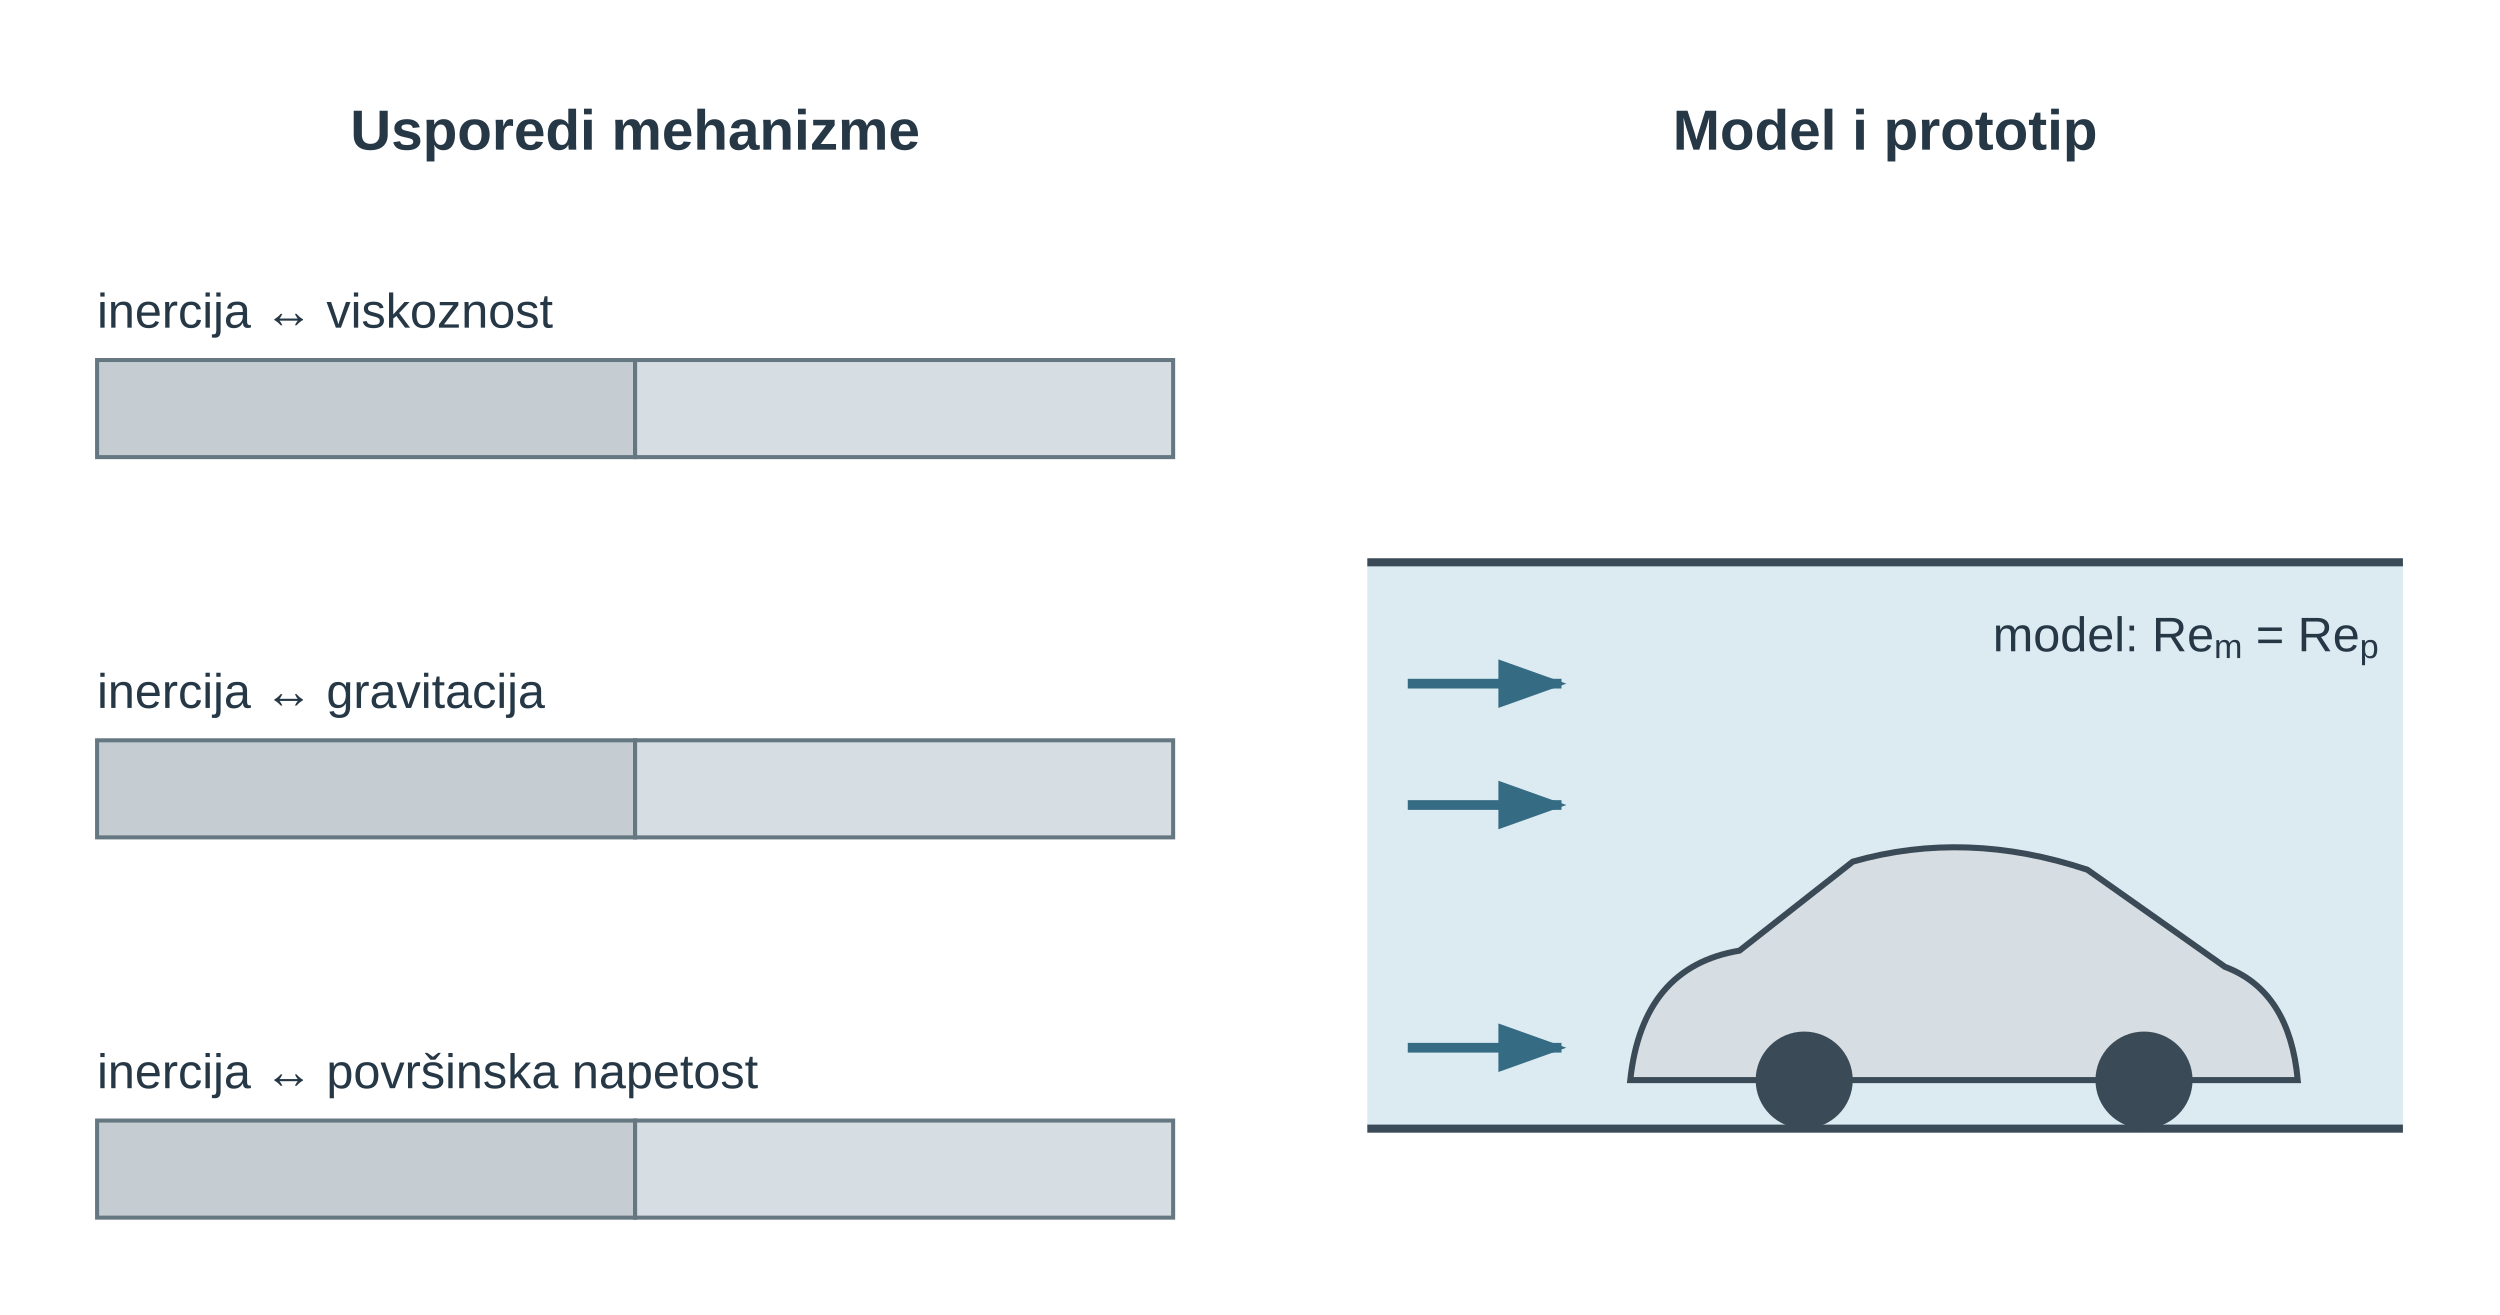
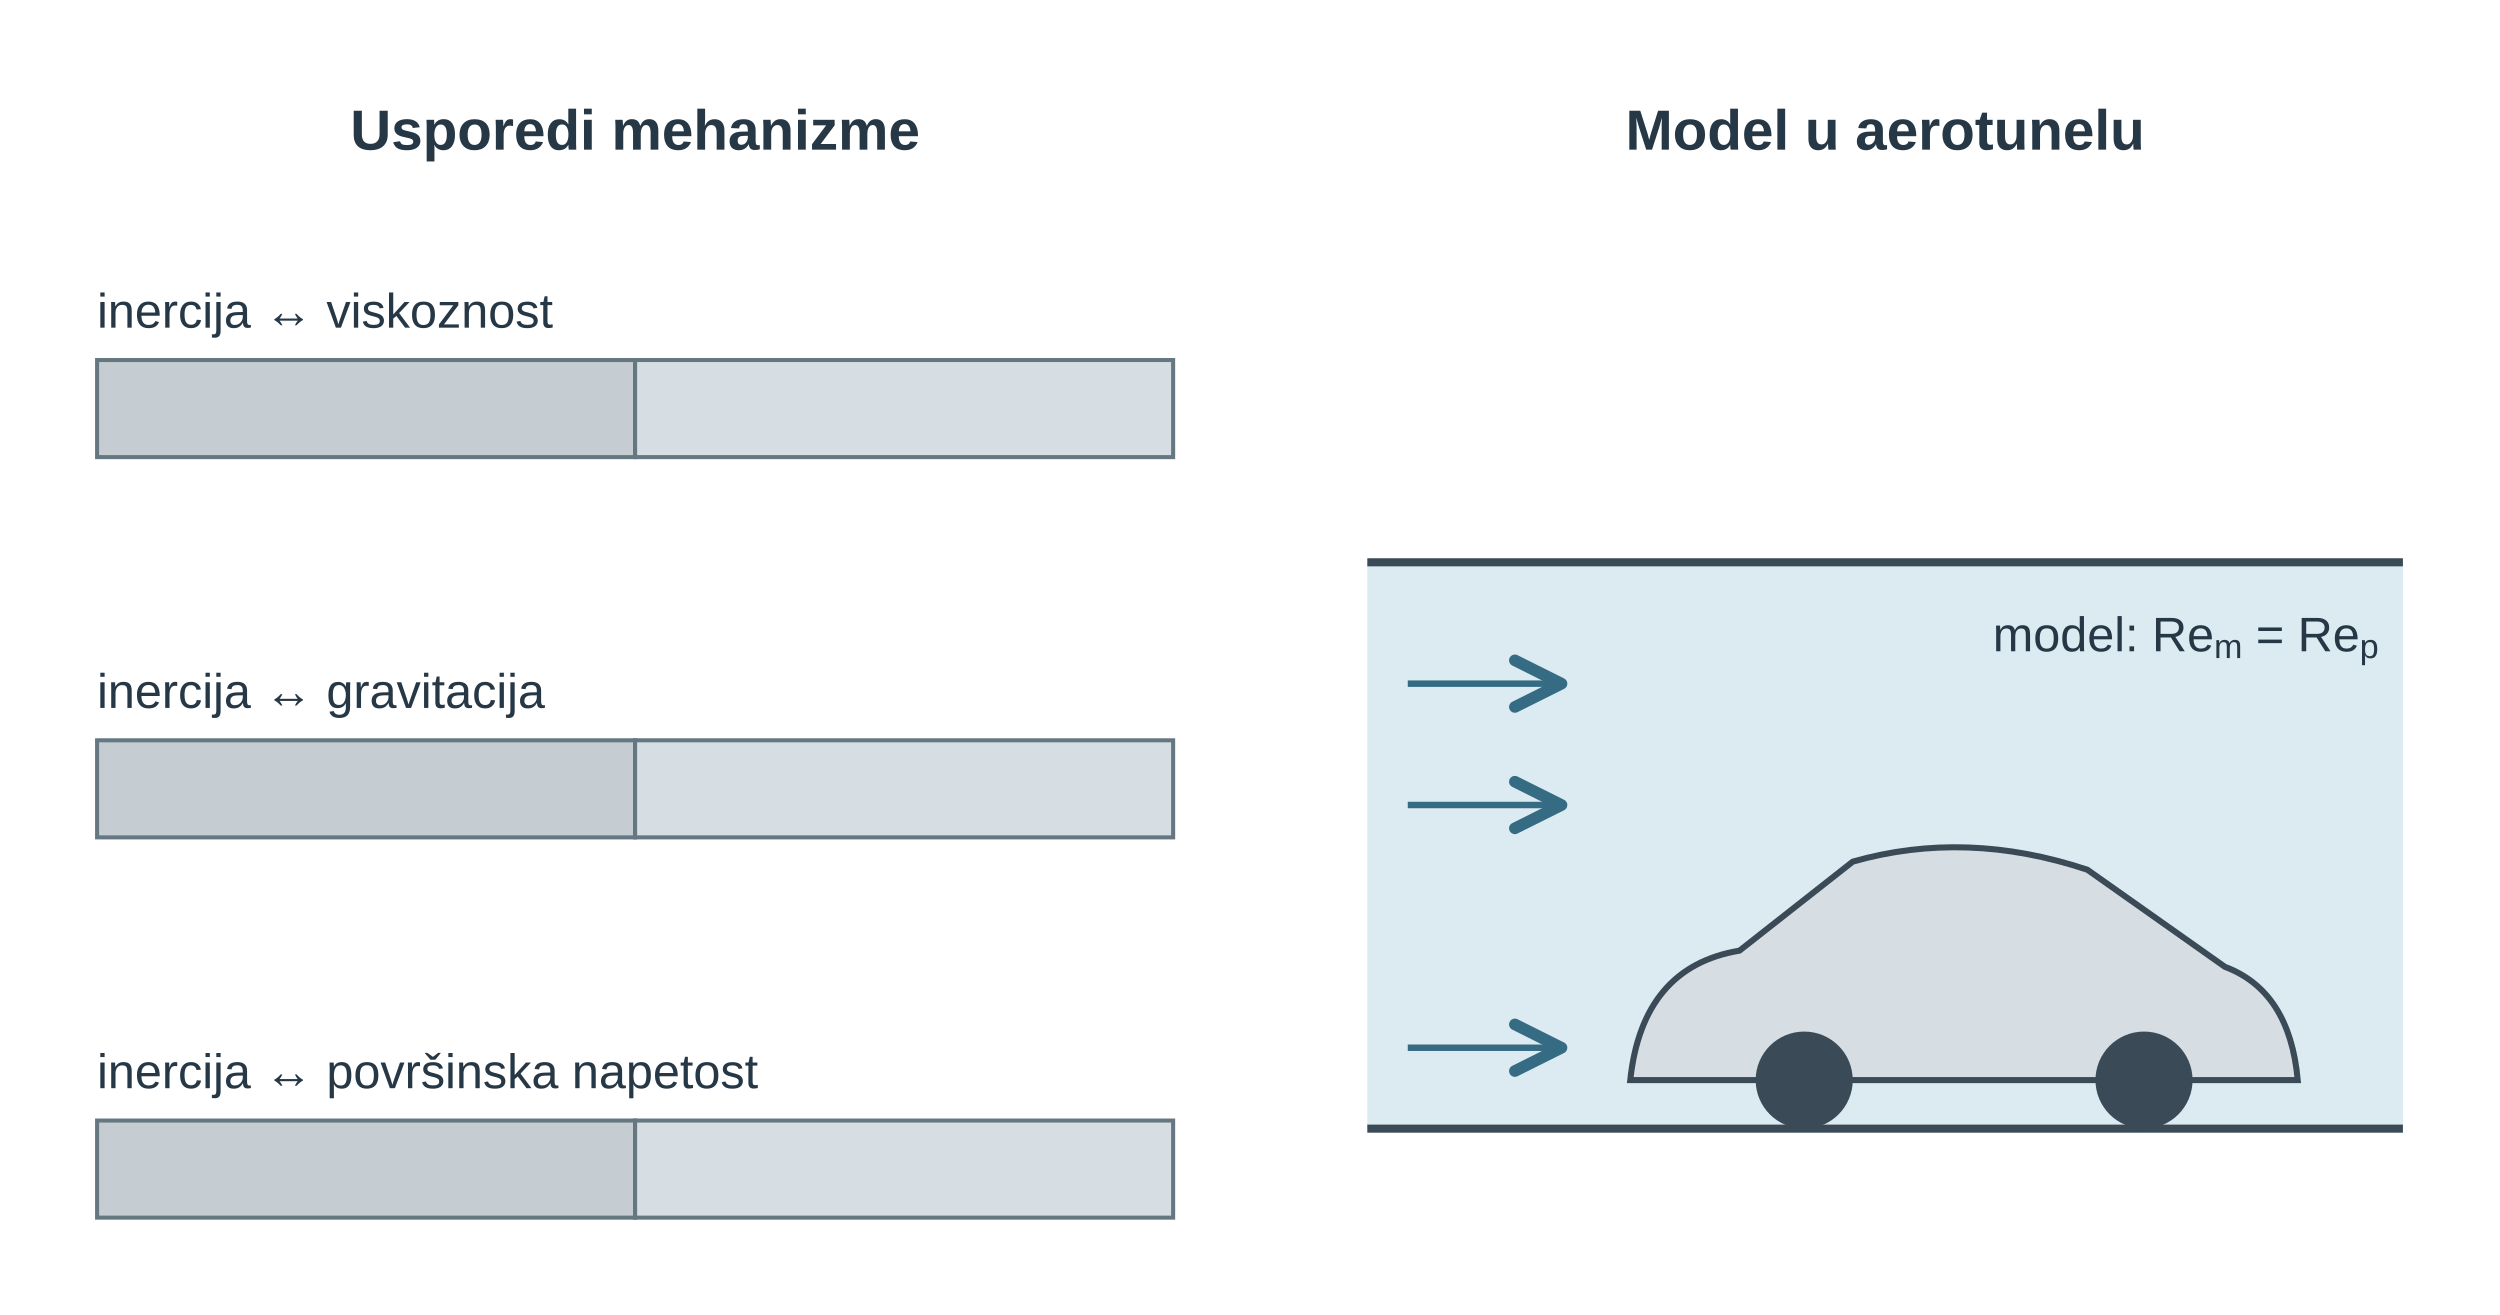
<svg xmlns="http://www.w3.org/2000/svg" viewBox="0 0 618 325" role="img" aria-labelledby="u14fup_title u14fup_desc" preserveAspectRatio="xMidYMid meet" style="display:block;width:100%;max-width:618px;height:auto;">
  <defs>
    <marker id="u14fup_aR" markerWidth="7" markerHeight="5" refX="6.5" refY="2.5" orient="auto">
      <path d="M0,0 L0,5 L7,2.5 z" fill="#356b83" />
+     </marker>
+     <marker id="u14fup_vopen" viewBox="0 0 10 10" refX="9" refY="5" markerWidth="9" markerHeight="9" orient="auto-start-reverse">
+       <path d="M1,1 L9,5 L1,9" fill="none" stroke="#356b83" stroke-width="2" stroke-linecap="round" stroke-linejoin="round" />
    </marker>
  </defs>
  <g id="u14fup_title-scene-1" transform="translate(-20 -11)">
    <text x="177" y="48" font-family="Arial, Liberation Sans, sans-serif" font-size="14" font-weight="700" text-anchor="middle" fill="#263746">Usporedi mehanizme</text>
    <text x="44" y="92" font-family="Arial, Liberation Sans, sans-serif" font-size="12" fill="#263746">inercija ↔ viskoznost</text>
    <rect x="44" y="100" width="133" height="24" fill="#c5cdd3" stroke="#657781" stroke-width="1" />
    <rect x="177" y="100" width="133" height="24" fill="#d7dee3" stroke="#657781" stroke-width="1" />
    <text x="44" y="186" font-family="Arial, Liberation Sans, sans-serif" font-size="12" fill="#263746">inercija ↔ gravitacija</text>
    <rect x="44" y="194" width="133" height="24" fill="#c5cdd3" stroke="#657781" stroke-width="1" />
    <rect x="177" y="194" width="133" height="24" fill="#d7dee3" stroke="#657781" stroke-width="1" />
    <text x="44" y="280" font-family="Arial, Liberation Sans, sans-serif" font-size="12" fill="#263746">inercija ↔ površinska napetost</text>
    <rect x="44" y="288" width="133" height="24" fill="#c5cdd3" stroke="#657781" stroke-width="1" />
    <rect x="177" y="288" width="133" height="24" fill="#d7dee3" stroke="#657781" stroke-width="1" />
  </g>
  <g id="u14fup_title-scene-2" transform="translate(-342 -11)">
-     <text x="808" y="48" font-family="Arial, Liberation Sans, sans-serif" font-size="14" font-weight="700" text-anchor="middle" fill="#263746">Model i prototip</text>
+     <text x="808" y="48" font-family="Arial, Liberation Sans, sans-serif" font-size="14" font-weight="700" text-anchor="middle" fill="#263746">Model u aerotunelu</text>
    <rect x="680" y="150" width="256" height="140" fill="#dcebf1" />
    <path id="u14fup_tunnelwalls" d="M680 150 H936 M680 290 H936" fill="none" stroke="#3a4a56" stroke-width="2" />
-     <line x1="690" y1="180" x2="728" y2="180" stroke="#356b83" stroke-width="2.4" marker-end="url(#u14fup_aR)" />
-     <line x1="690" y1="210" x2="728" y2="210" stroke="#356b83" stroke-width="2.4" marker-end="url(#u14fup_aR)" />
+     <line x1="690" y1="180" x2="728" y2="180" stroke="#356b83" stroke-width="1.6" marker-end="url(#u14fup_vopen)" data-mf1-vector="velocity" />
+     <line x1="690" y1="210" x2="728" y2="210" stroke="#356b83" stroke-width="1.6" marker-end="url(#u14fup_vopen)" data-mf1-vector="velocity" />
    <path d="M745,278 Q748,250 772,246 L800,224 Q828,216 858,226 L892,250 Q908,256 910,278 Z" fill="#d7dee3" stroke="#3a4a56" stroke-width="1.5" />
    <text x="930" y="172" font-family="Arial, Liberation Sans, sans-serif" font-size="12" text-anchor="end" fill="#263746">model: Re<tspan baseline-shift="sub" font-size="0.7em">m</tspan> = Re<tspan baseline-shift="sub" font-size="0.7em">p</tspan>
    </text>
    <circle cx="788" cy="278" r="12" fill="#3a4a56" />
    <circle cx="872" cy="278" r="12" fill="#3a4a56" />
-     <line x1="690" y1="270" x2="728" y2="270" stroke="#356b83" stroke-width="2.4" marker-end="url(#u14fup_aR)" />
+     <line x1="690" y1="270" x2="728" y2="270" stroke="#356b83" stroke-width="1.6" marker-end="url(#u14fup_vopen)" data-mf1-vector="velocity" />
  </g>
</svg>
